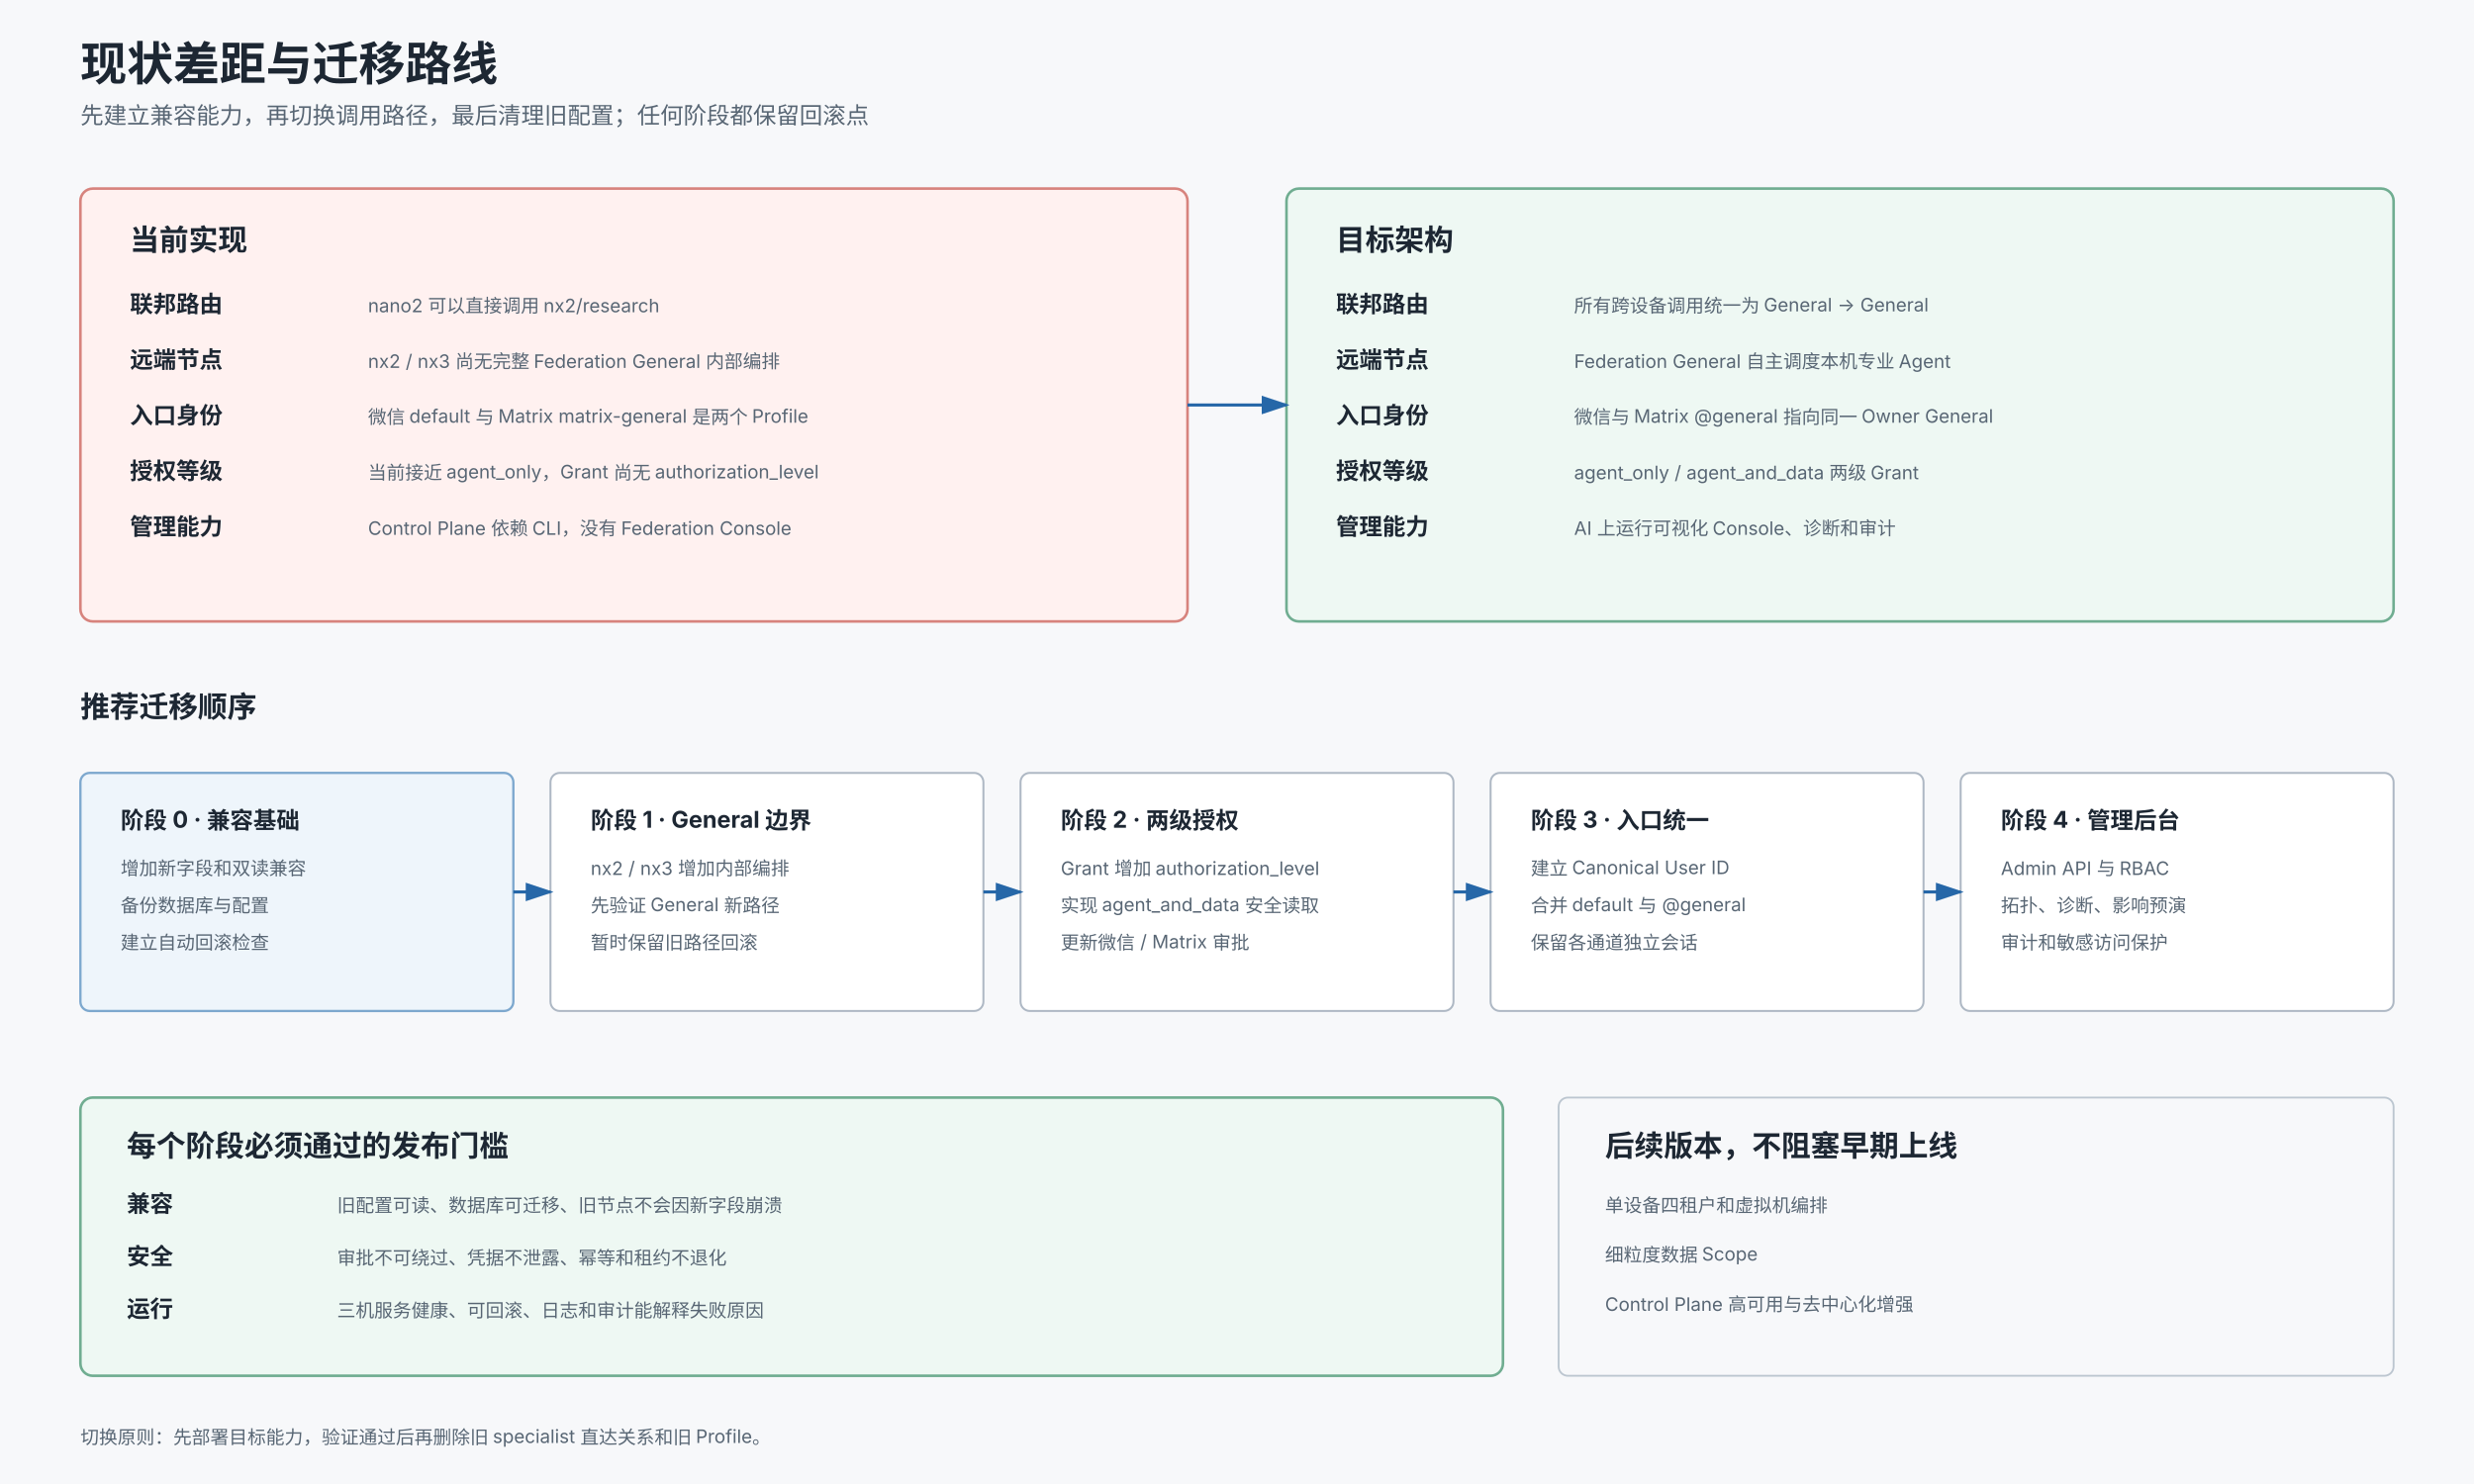
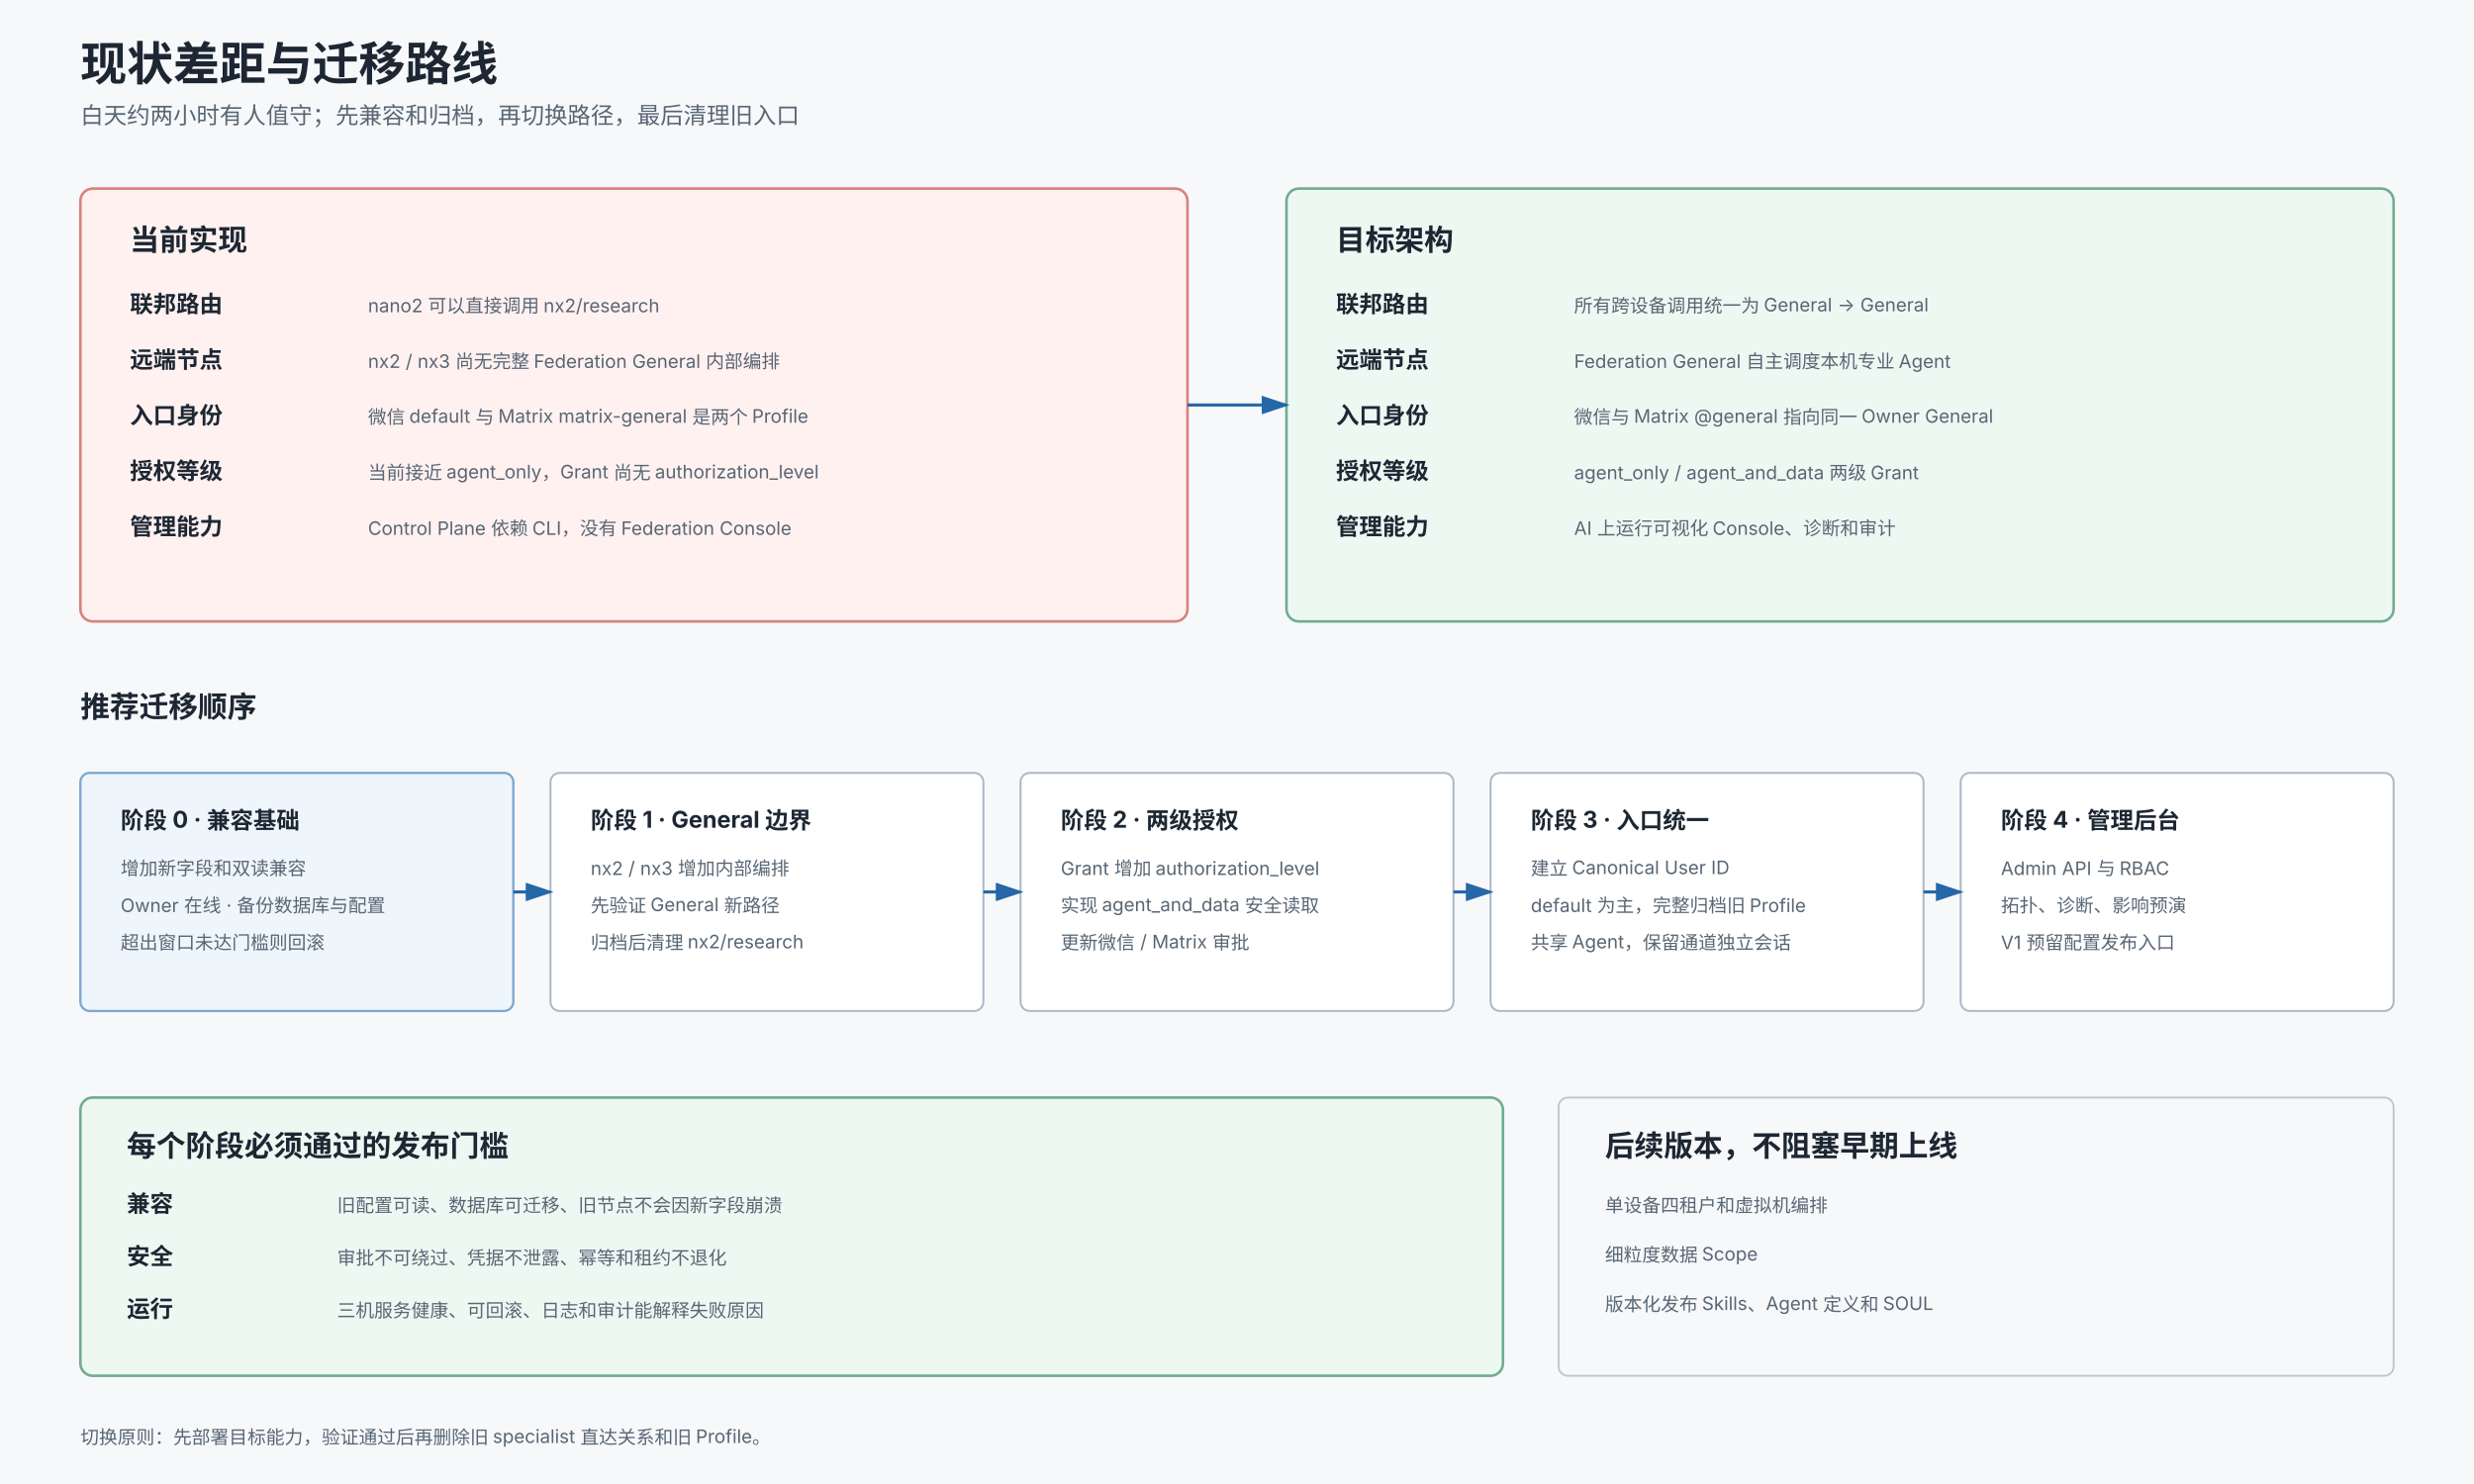
<svg xmlns="http://www.w3.org/2000/svg" viewBox="0 0 1600 960" role="img" aria-labelledby="title desc">
  <defs>
    <marker id="arrow" markerWidth="10" markerHeight="10" refX="8" refY="3" orient="auto" markerUnits="strokeWidth">
      <path d="M0,0 L0,6 L9,3 z" fill="#2667a8" />
    </marker>
    <style>
      text { font-family: Inter, "Noto Sans CJK SC", "Microsoft YaHei", sans-serif; fill: #1d2733; }
      .title { font-size: 30px; font-weight: 700; }
      .subtitle { font-size: 15px; fill: #586674; }
      .section { font-size: 19px; font-weight: 700; }
      .heading { font-size: 15px; font-weight: 700; }
      .small { font-size: 12px; fill: #586674; }
      .current { fill: #fff1f0; stroke: #d7837d; stroke-width: 1.7; rx: 8; }
      .target { fill: #eef8f3; stroke: #70ad91; stroke-width: 1.7; rx: 8; }
      .phase { fill: #ffffff; stroke: #aeb8c4; stroke-width: 1.3; rx: 6; }
      .phaseActive { fill: #eef5fb; stroke: #7da8ce; stroke-width: 1.5; rx: 6; }
      .later { fill: #f7f8fa; stroke: #bcc6d0; stroke-width: 1.2; rx: 6; }
      .line { fill: none; stroke: #2667a8; stroke-width: 2; marker-end: url(#arrow); }
    </style>
  </defs>
  <rect width="1600" height="960" fill="#f7f8fa" />
  <text x="52" y="52" class="title">现状差距与迁移路线</text>
-   <text x="52" y="80" class="subtitle">先建立兼容能力，再切换调用路径，最后清理旧配置；任何阶段都保留回滚点</text>
+   <text x="52" y="80" class="subtitle">白天约两小时有人值守；先兼容和归档，再切换路径，最后清理旧入口</text>
  <rect x="52" y="122" width="716" height="280" class="current" />
  <text x="84" y="162" class="section">当前实现</text>
  <text x="84" y="202" class="heading">联邦路由</text>
  <text x="238" y="202" class="small">nano2 可以直接调用 nx2/research</text>
  <text x="84" y="238" class="heading">远端节点</text>
  <text x="238" y="238" class="small">nx2 / nx3 尚无完整 Federation General 内部编排</text>
  <text x="84" y="274" class="heading">入口身份</text>
  <text x="238" y="274" class="small">微信 default 与 Matrix matrix-general 是两个 Profile</text>
  <text x="84" y="310" class="heading">授权等级</text>
  <text x="238" y="310" class="small">当前接近 agent_only，Grant 尚无 authorization_level</text>
  <text x="84" y="346" class="heading">管理能力</text>
  <text x="238" y="346" class="small">Control Plane 依赖 CLI，没有 Federation Console</text>
  <rect x="832" y="122" width="716" height="280" class="target" />
  <text x="864" y="162" class="section">目标架构</text>
  <text x="864" y="202" class="heading">联邦路由</text>
  <text x="1018" y="202" class="small">所有跨设备调用统一为 General → General</text>
  <text x="864" y="238" class="heading">远端节点</text>
  <text x="1018" y="238" class="small">Federation General 自主调度本机专业 Agent</text>
  <text x="864" y="274" class="heading">入口身份</text>
  <text x="1018" y="274" class="small">微信与 Matrix @general 指向同一 Owner General</text>
  <text x="864" y="310" class="heading">授权等级</text>
  <text x="1018" y="310" class="small">agent_only / agent_and_data 两级 Grant</text>
  <text x="864" y="346" class="heading">管理能力</text>
  <text x="1018" y="346" class="small">AI 上运行可视化 Console、诊断和审计</text>
  <path d="M768 262 H832" class="line" />
  <text x="52" y="464" class="section">推荐迁移顺序</text>
  <rect x="52" y="500" width="280" height="154" class="phaseActive" />
  <text x="78" y="536" class="heading">阶段 0 · 兼容基础</text>
  <text x="78" y="566" class="small">增加新字段和双读兼容</text>
-   <text x="78" y="590" class="small">备份数据库与配置</text>
-   <text x="78" y="614" class="small">建立自动回滚检查</text>
+   <text x="78" y="590" class="small">Owner 在线 · 备份数据库与配置</text>
+   <text x="78" y="614" class="small">超出窗口未达门槛则回滚</text>
  <rect x="356" y="500" width="280" height="154" class="phase" />
  <text x="382" y="536" class="heading">阶段 1 · General 边界</text>
  <text x="382" y="566" class="small">nx2 / nx3 增加内部编排</text>
  <text x="382" y="590" class="small">先验证 General 新路径</text>
-   <text x="382" y="614" class="small">暂时保留旧路径回滚</text>
+   <text x="382" y="614" class="small">归档后清理 nx2/research</text>
  <rect x="660" y="500" width="280" height="154" class="phase" />
  <text x="686" y="536" class="heading">阶段 2 · 两级授权</text>
  <text x="686" y="566" class="small">Grant 增加 authorization_level</text>
  <text x="686" y="590" class="small">实现 agent_and_data 安全读取</text>
  <text x="686" y="614" class="small">更新微信 / Matrix 审批</text>
  <rect x="964" y="500" width="280" height="154" class="phase" />
  <text x="990" y="536" class="heading">阶段 3 · 入口统一</text>
  <text x="990" y="566" class="small">建立 Canonical User ID</text>
-   <text x="990" y="590" class="small">合并 default 与 @general</text>
-   <text x="990" y="614" class="small">保留各通道独立会话</text>
+   <text x="990" y="590" class="small">default 为主，完整归档旧 Profile</text>
+   <text x="990" y="614" class="small">共享 Agent，保留通道独立会话</text>
  <rect x="1268" y="500" width="280" height="154" class="phase" />
  <text x="1294" y="536" class="heading">阶段 4 · 管理后台</text>
  <text x="1294" y="566" class="small">Admin API 与 RBAC</text>
  <text x="1294" y="590" class="small">拓扑、诊断、影响预演</text>
-   <text x="1294" y="614" class="small">审计和敏感访问保护</text>
+   <text x="1294" y="614" class="small">V1 预留配置发布入口</text>
  <path d="M332 577 H356" class="line" />
  <path d="M636 577 H660" class="line" />
  <path d="M940 577 H964" class="line" />
  <path d="M1244 577 H1268" class="line" />
  <rect x="52" y="710" width="920" height="180" class="target" />
  <text x="82" y="748" class="section">每个阶段必须通过的发布门槛</text>
  <text x="82" y="784" class="heading">兼容</text>
  <text x="218" y="784" class="small">旧配置可读、数据库可迁移、旧节点不会因新字段崩溃</text>
  <text x="82" y="818" class="heading">安全</text>
  <text x="218" y="818" class="small">审批不可绕过、凭据不泄露、幂等和租约不退化</text>
  <text x="82" y="852" class="heading">运行</text>
  <text x="218" y="852" class="small">三机服务健康、可回滚、日志和审计能解释失败原因</text>
  <rect x="1008" y="710" width="540" height="180" class="later" />
  <text x="1038" y="748" class="section">后续版本，不阻塞早期上线</text>
  <text x="1038" y="784" class="small">单设备四租户和虚拟机编排</text>
  <text x="1038" y="816" class="small">细粒度数据 Scope</text>
-   <text x="1038" y="848" class="small">Control Plane 高可用与去中心化增强</text>
+   <text x="1038" y="848" class="small">版本化发布 Skills、Agent 定义和 SOUL</text>
  <text x="52" y="934" class="small">切换原则：先部署目标能力，验证通过后再删除旧 specialist 直达关系和旧 Profile。</text>
</svg>
